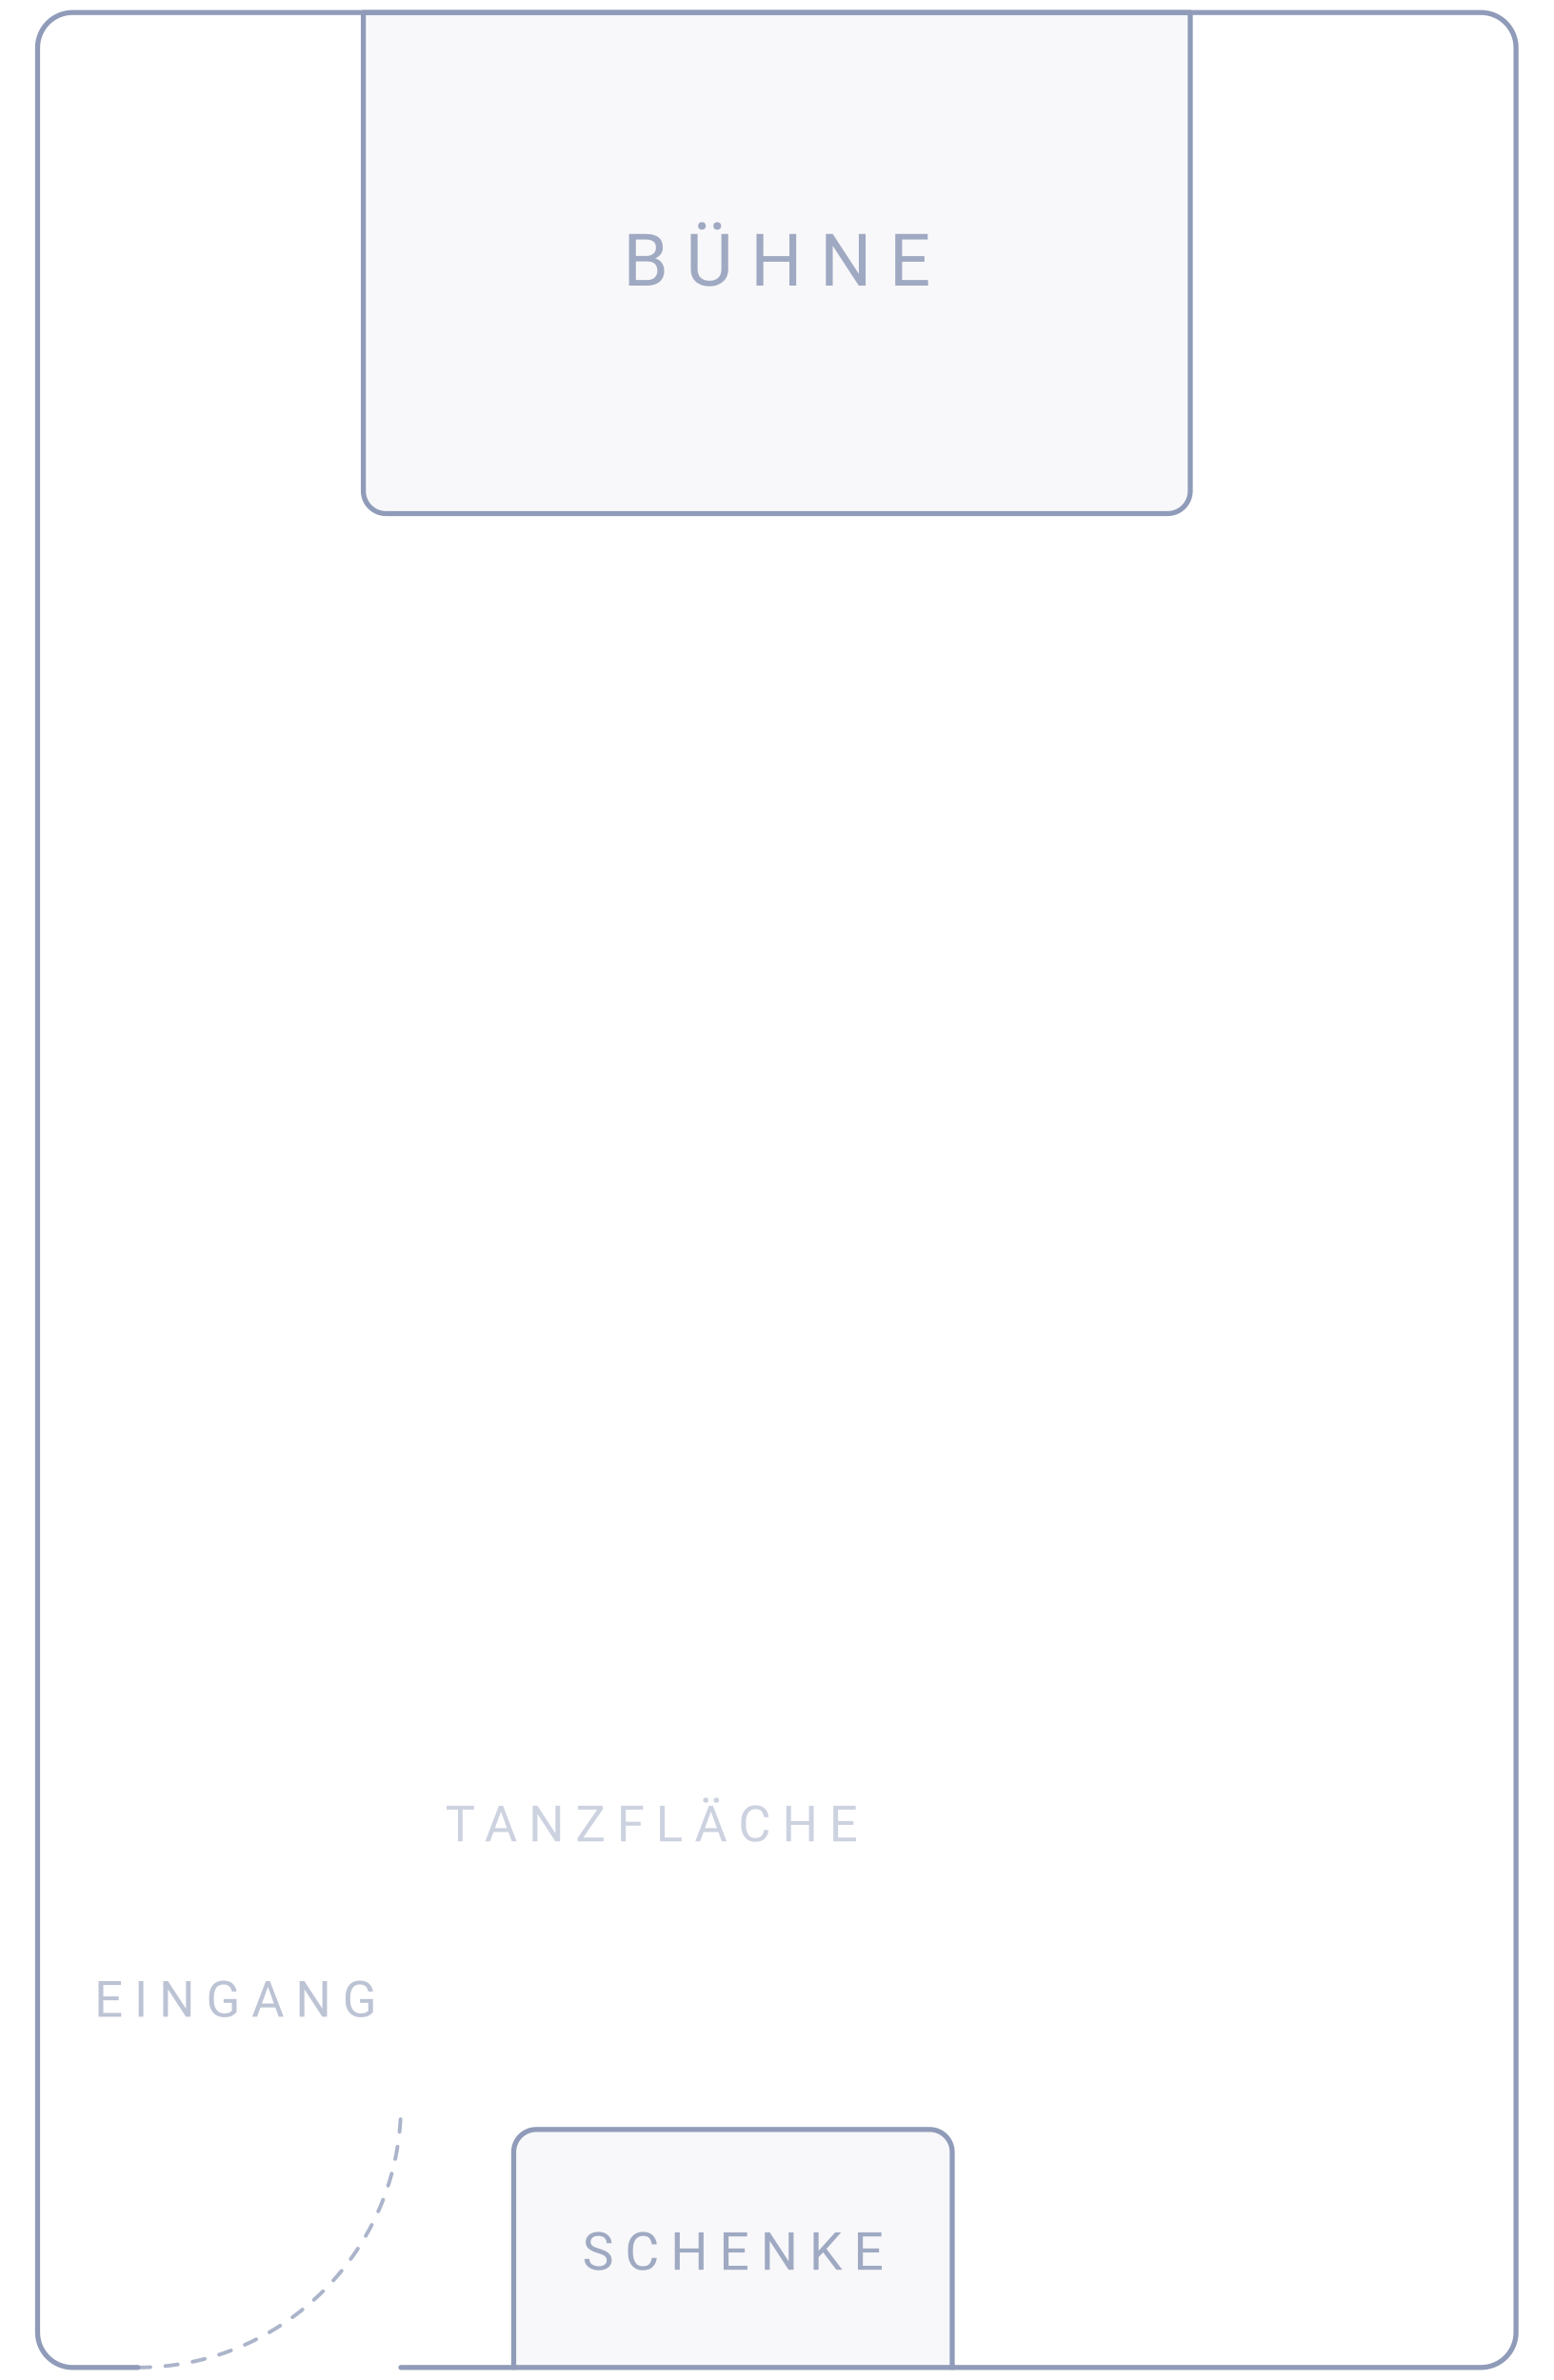
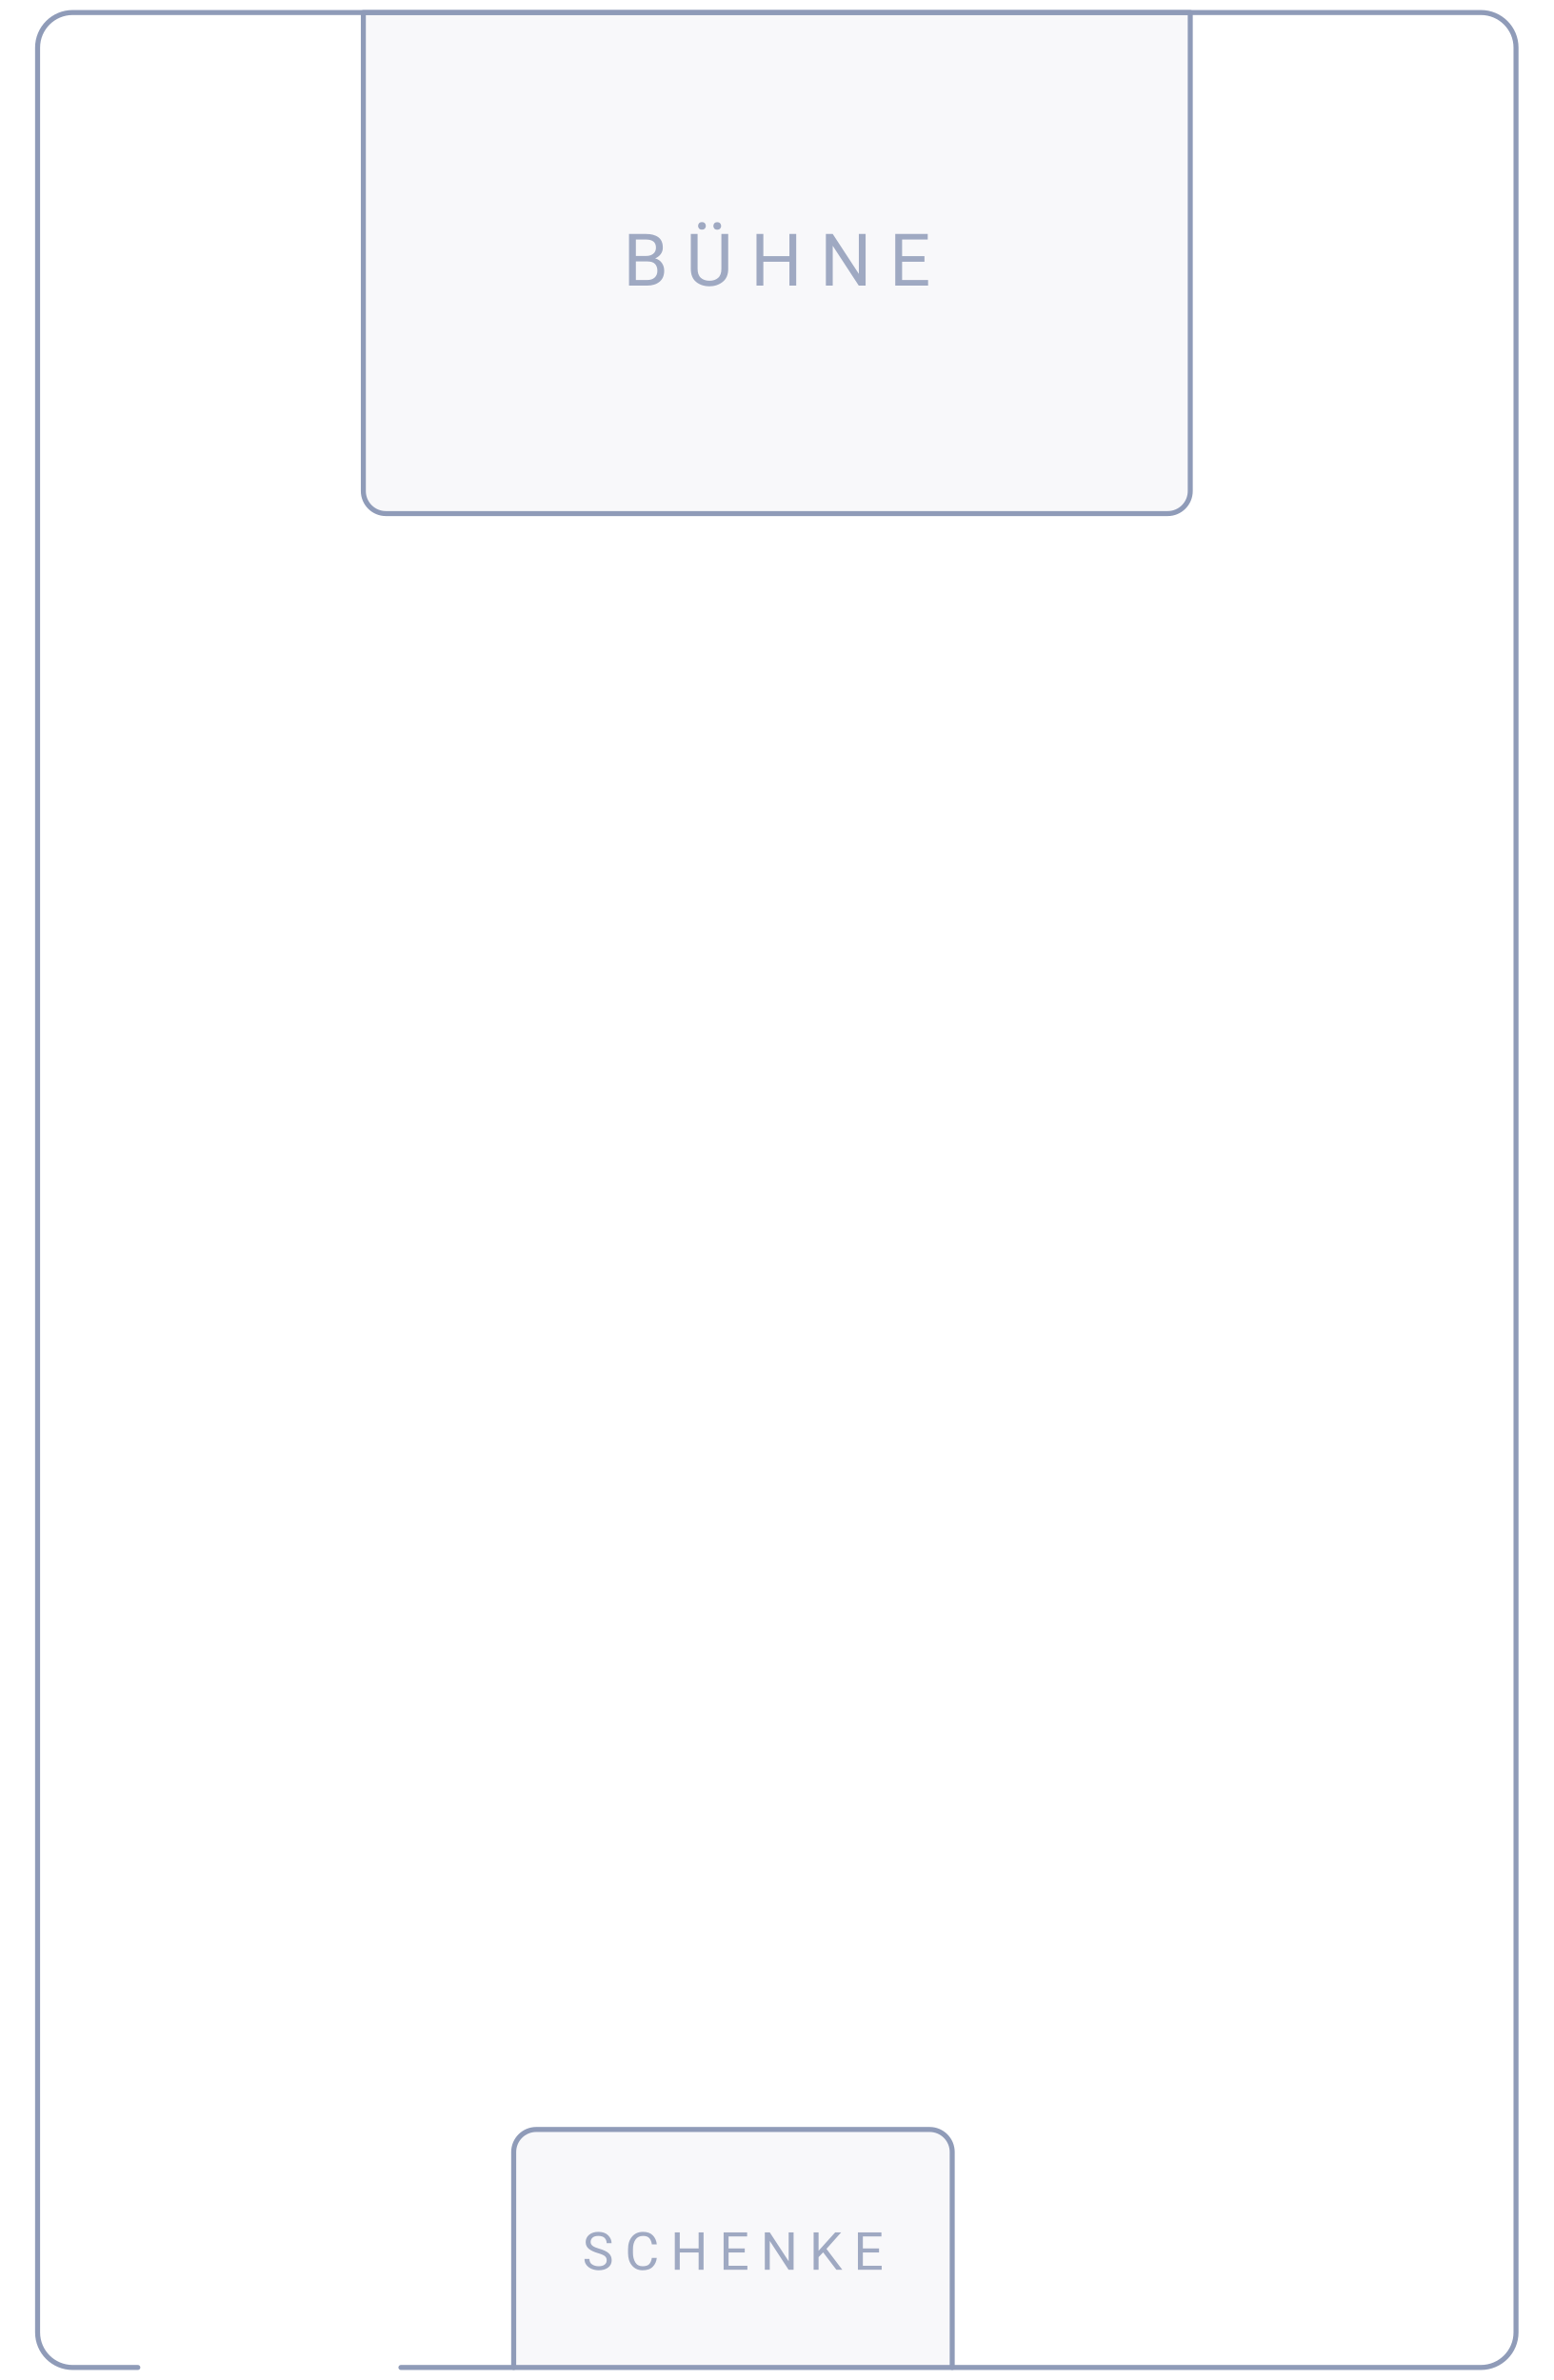
<svg xmlns="http://www.w3.org/2000/svg" viewBox="0 0 1240 1900" width="1240" height="1900" role="img" aria-label="Grundriss Festsaal Jugendheim SJB Haidhausen">
  <g fill="none" stroke="#8f9bb8" stroke-width="4" stroke-linecap="round" stroke-linejoin="round">
    <path d="M 320 1890 L 1182 1890 A 28 28 0 0 0 1210 1862 L 1210 38              A 28 28 0 0 0 1182 10 L 58 10 A 28 28 0 0 0 30 38 L 30 1862              A 28 28 0 0 0 58 1890 L 110 1890" />
    <path d="M 290 10 L 950 10 L 950 392 A 18 18 0 0 1 932 410 L 308 410              A 18 18 0 0 1 290 392 Z" fill="#8f9bb8" fill-opacity="0.07" />
    <path d="M 410 1890 L 410 1718 A 18 18 0 0 1 428 1700 L 742 1700              A 18 18 0 0 1 760 1718 L 760 1890" fill="#8f9bb8" fill-opacity="0.07" />
-     <path d="M 110 1890 A 210 210 0 0 0 320 1680" stroke-width="3" stroke-dasharray="10 12" opacity="0.75" />
  </g>
  <g font-family="ui-sans-serif, system-ui, -apple-system, 'Segoe UI', Roboto, Helvetica, Arial, sans-serif" fill="#8f9bb8" text-anchor="middle">
    <text x="620" y="228" font-size="58" letter-spacing="14" opacity="0.85">BÜHNE</text>
    <text x="585" y="1812" font-size="42" letter-spacing="9" opacity="0.85">SCHENKE</text>
-     <text x="188" y="1610" font-size="40" letter-spacing="9" opacity="0.6">EINGANG</text>
-     <text x="520" y="1470" font-size="40" letter-spacing="9" opacity="0.45">TANZFLÄCHE</text>
  </g>
</svg>
